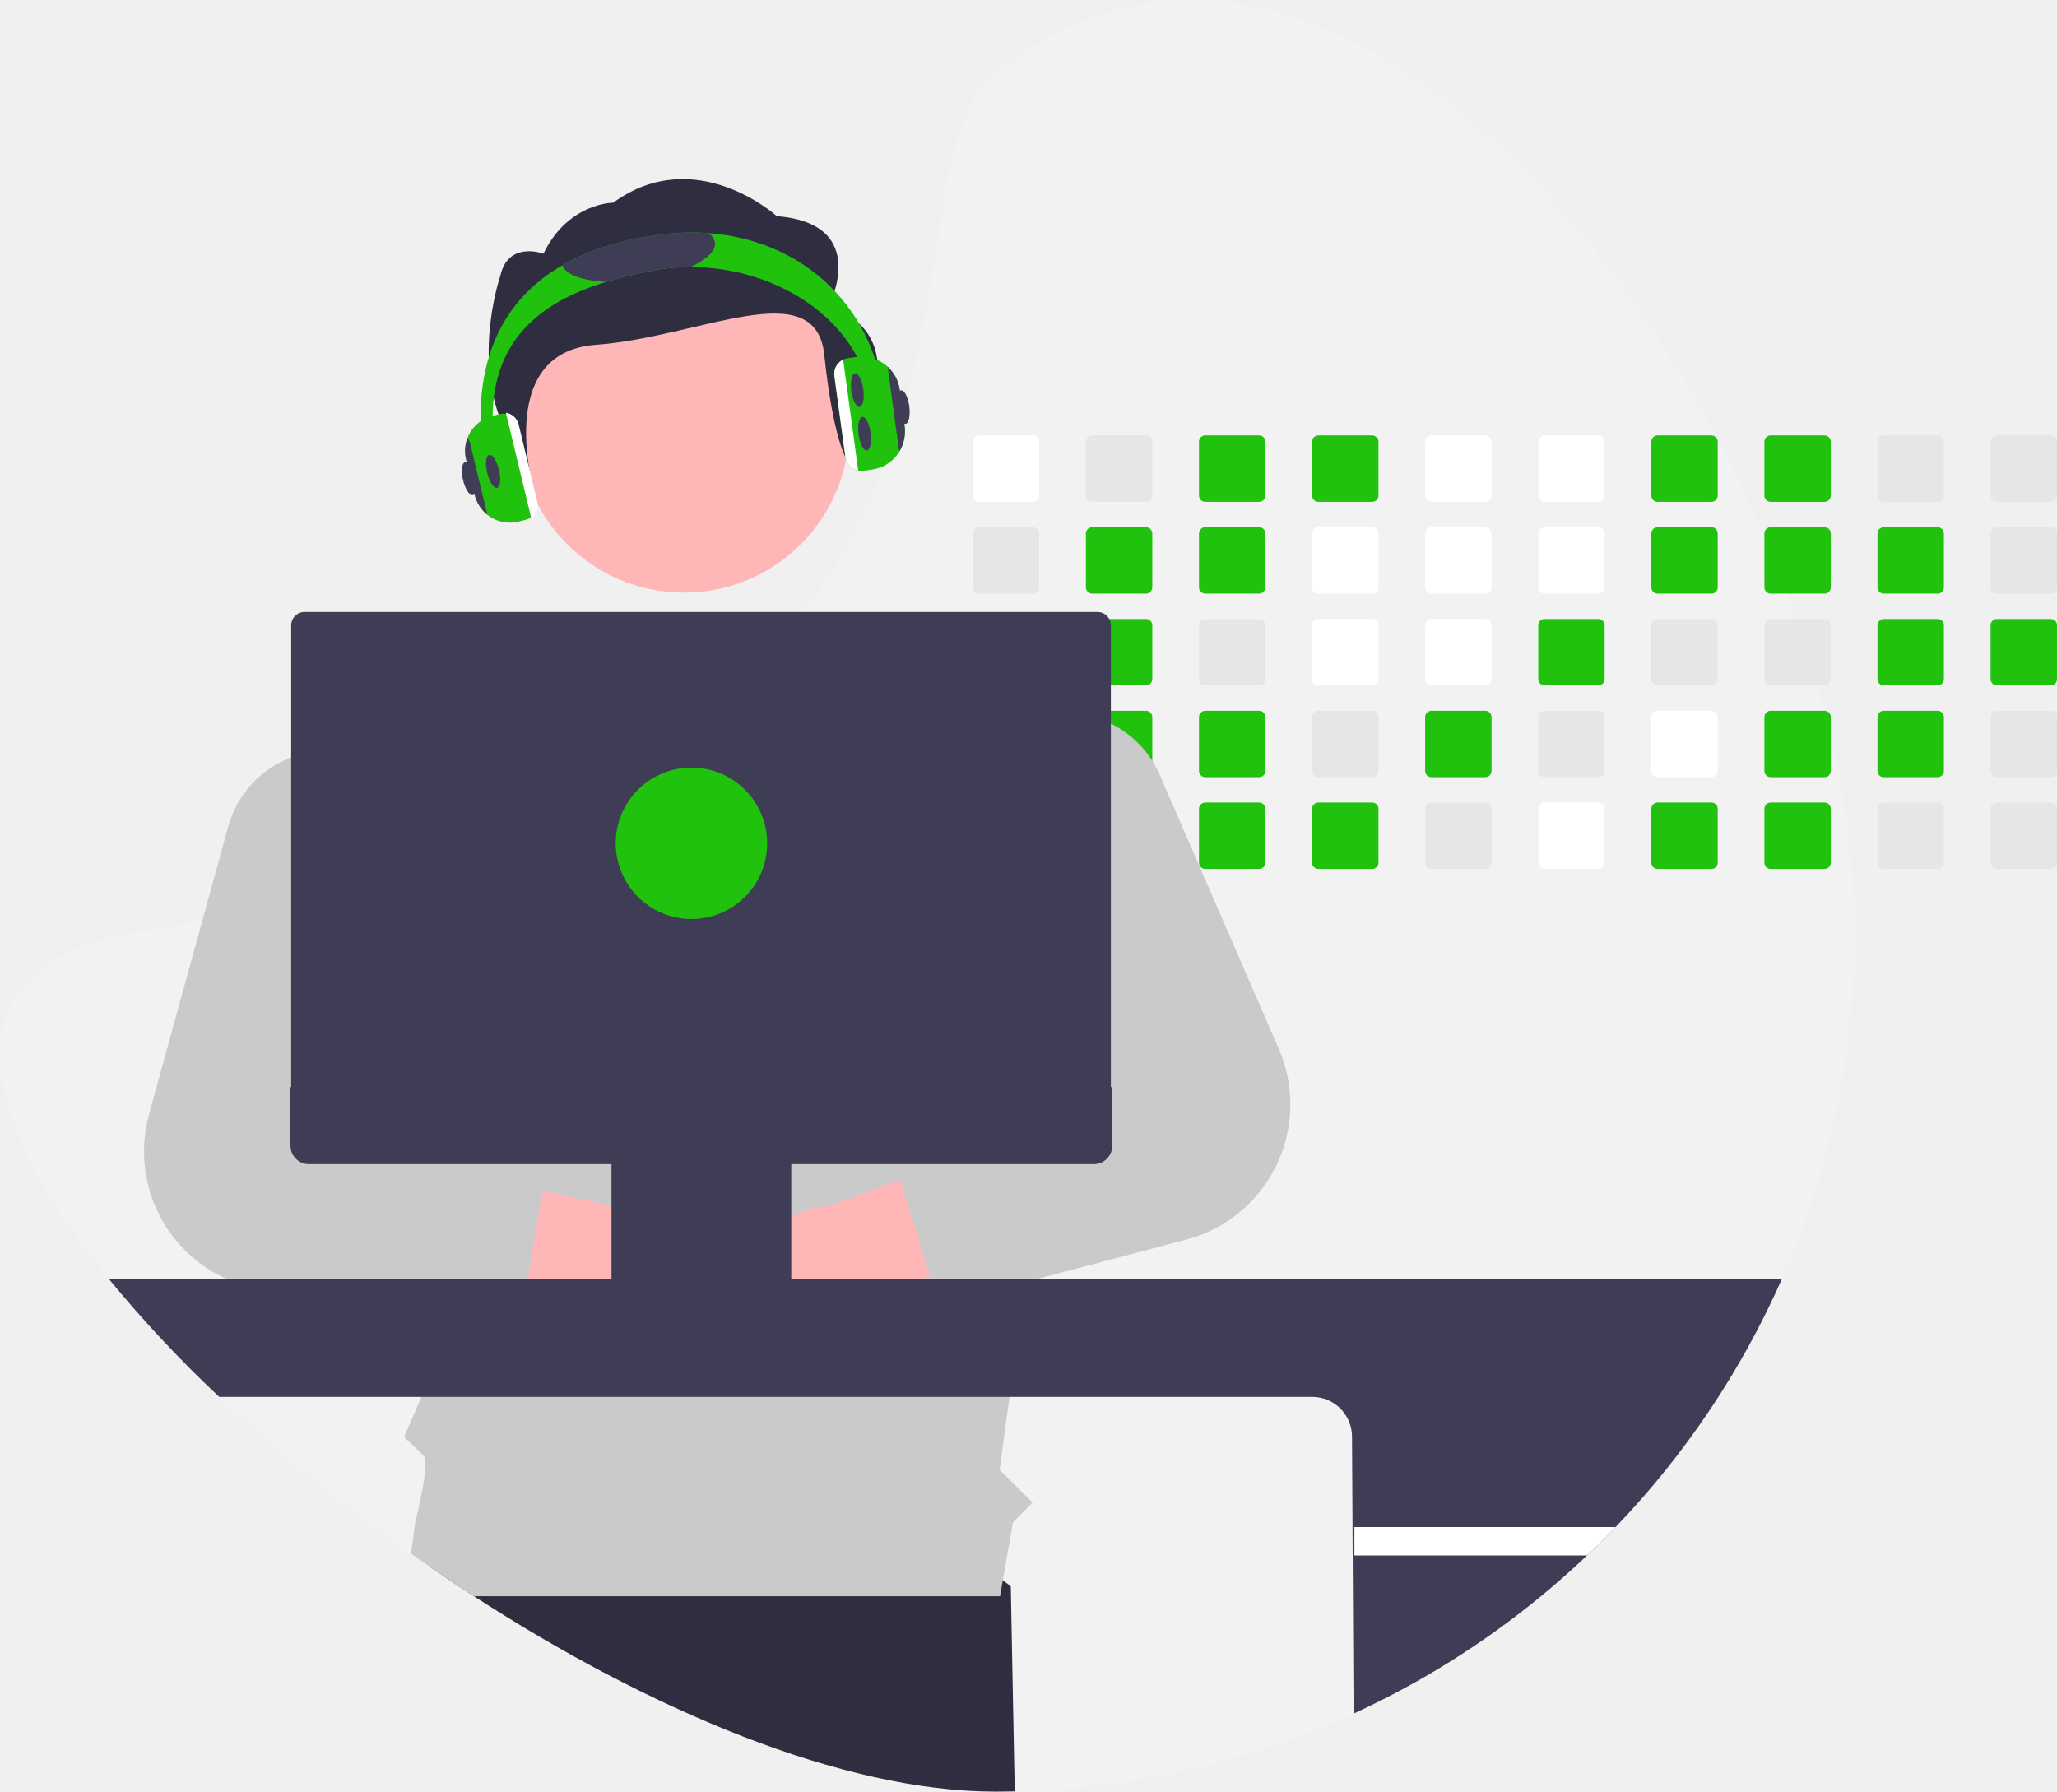
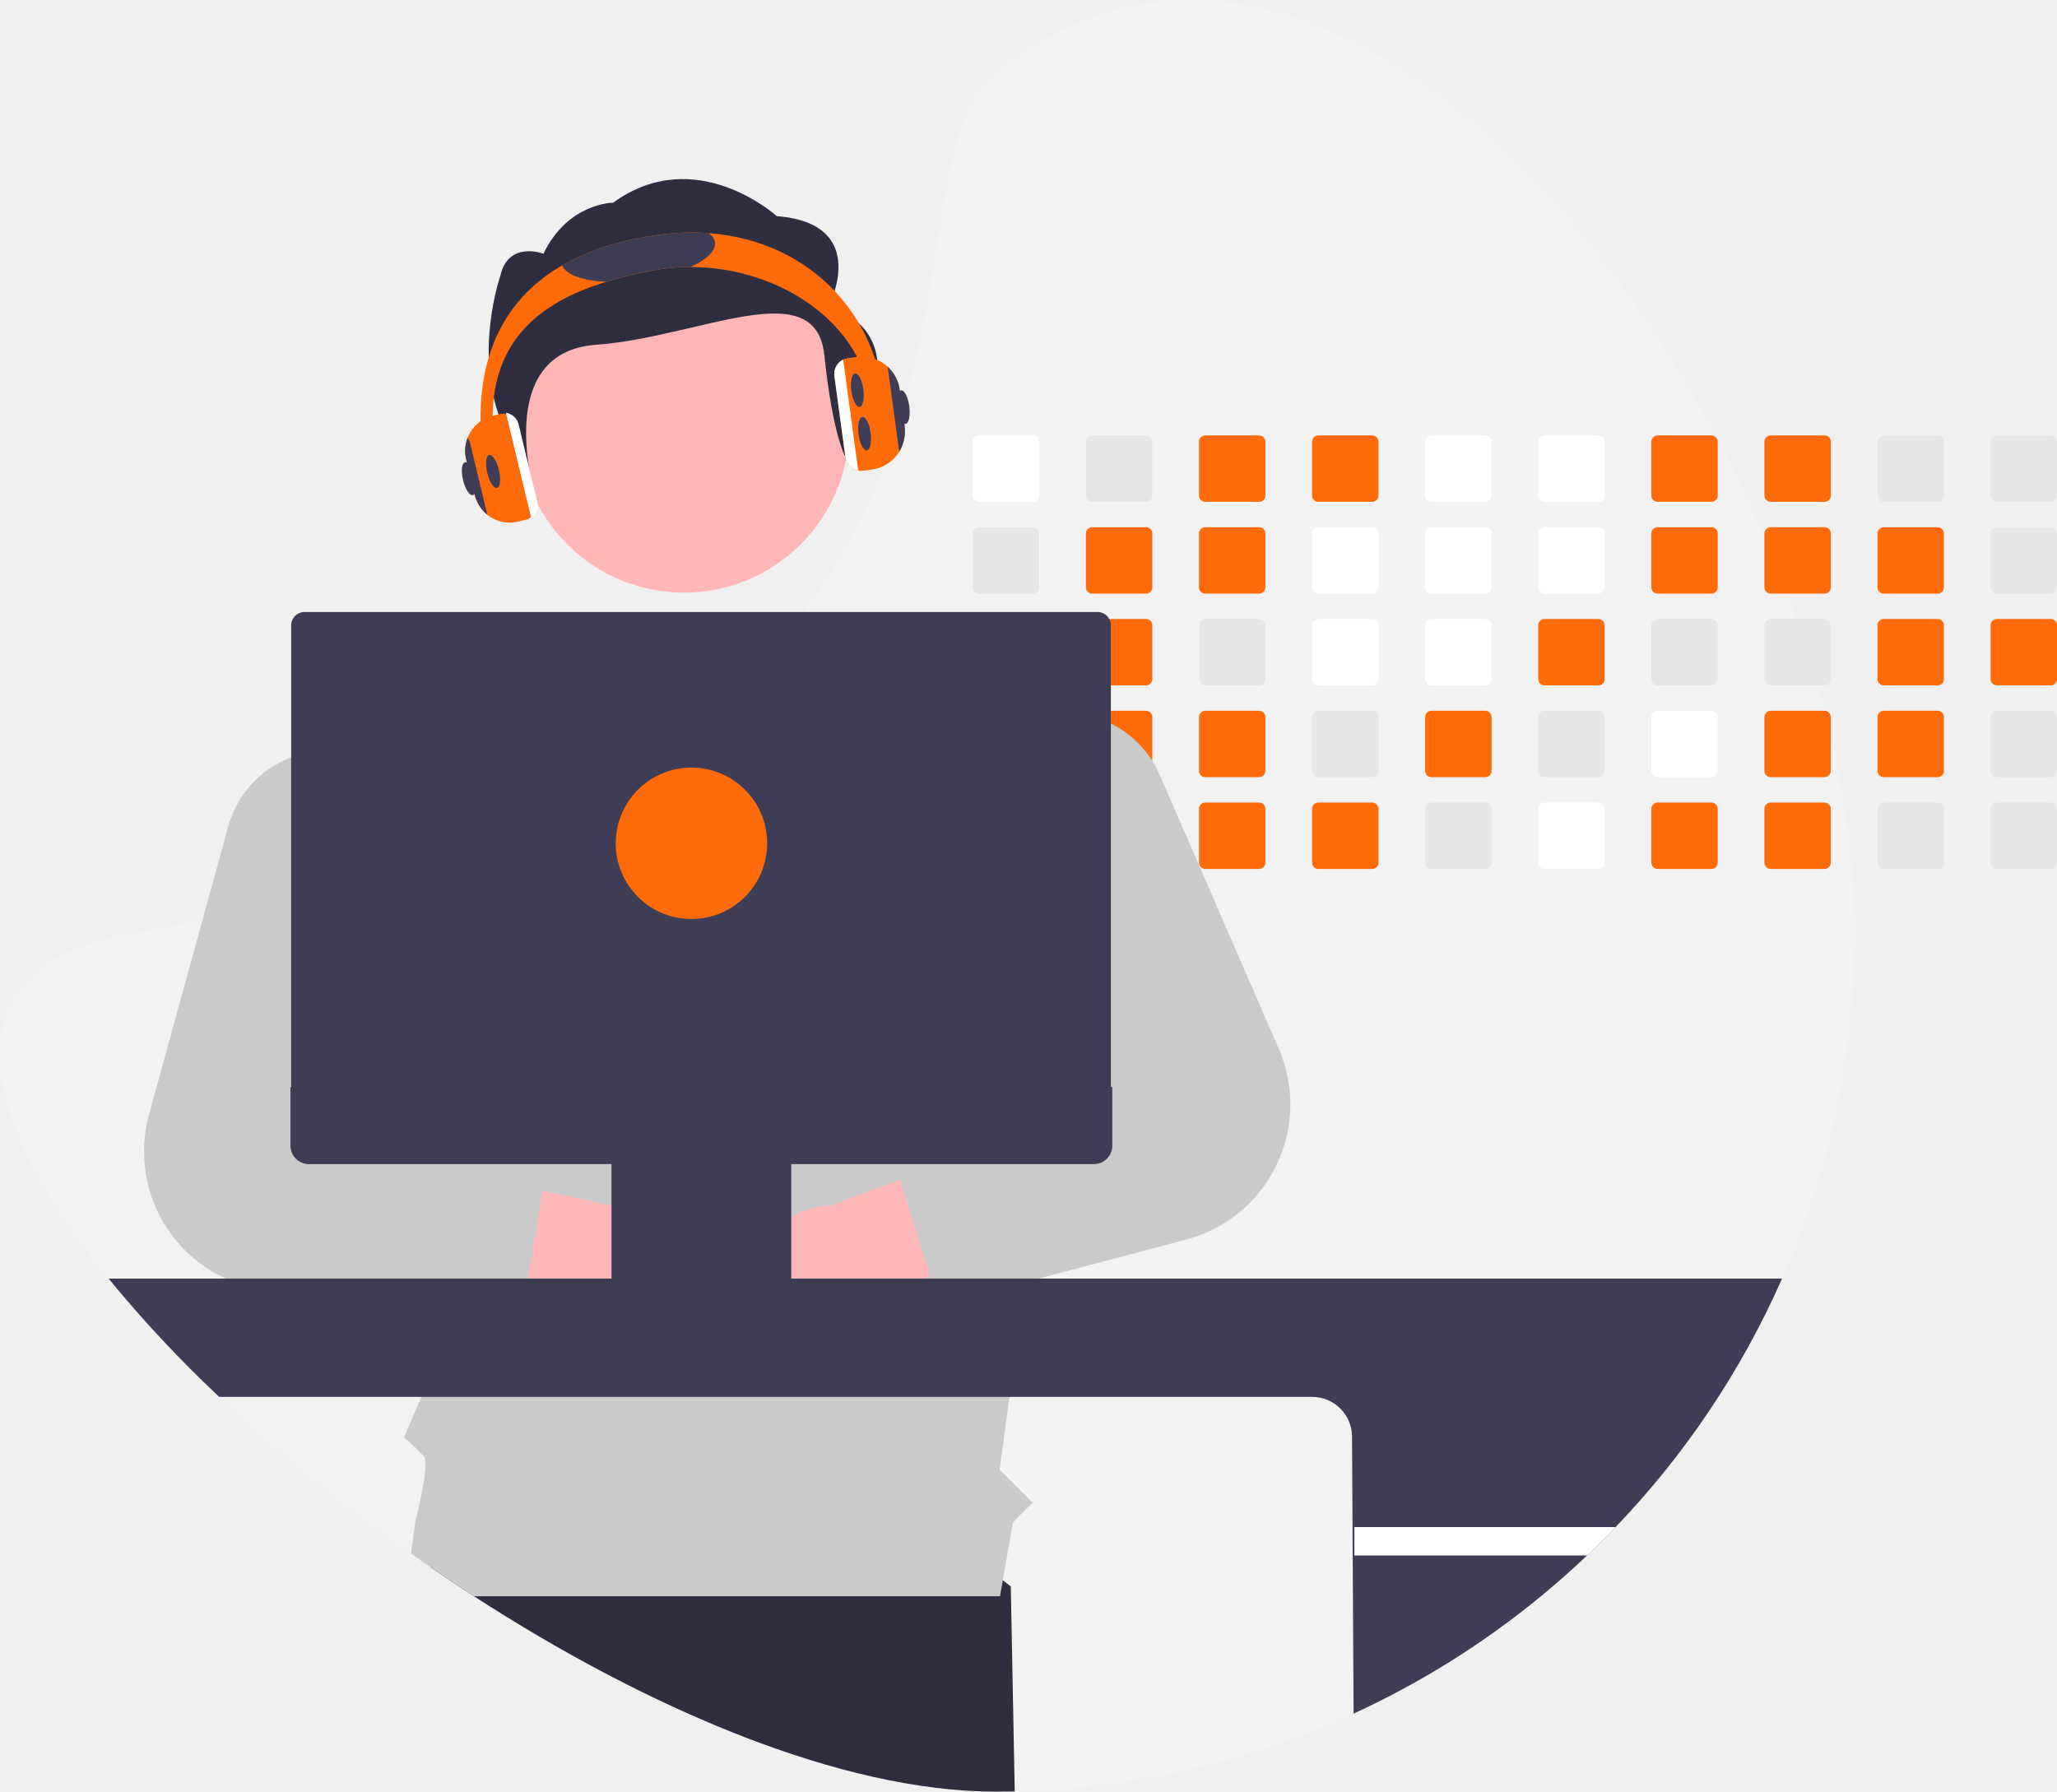
<svg xmlns="http://www.w3.org/2000/svg" data-name="Layer 1" width="850.538" height="740.83">
  <path d="M766.878 385.54a354.21 354.21 0 0 1-98.85 245.9q-5.745 6.015-11.8 11.74-9.225 8.775-19.07 16.87a353.934 353.934 0 0 1-217.58 80.69q-3.975.09-7.98.09c-63.43 0-143.21-33.88-215.61-80.78q-8.985-5.82-17.81-11.91-4.125-2.82-8.21-5.72a730.43 730.43 0 0 1-79.32-64.8 514.116 514.116 0 0 1-45.75-48.92c-55.63-68.62-67.9-130.45 11.41-143.16q14.085-2.25 27.34-4.81 19.2-3.69 36.75-7.97 23.64-5.745 44.42-12.46 6.99-2.25 13.66-4.59c65.74-23.09 109.74-53.2 139.69-85.87q7.62-8.295 14.05-16.79a236.055 236.055 0 0 0 17.83-27.12 254.898 254.898 0 0 0 18.41-41.05l.27-.78c23.83-68.74 16.58-132.5 42.87-153.84 112.38-91.23 252.29 38.69 317.96 191.9q4.965 11.58 9.34 23.3 1.965 5.235 3.79 10.49 4.8 13.694 8.71 27.46 1.5 5.25 2.86 10.49c.97 3.77 1.9 7.53 2.76 11.29 6.39 27.53 9.86 54.68 9.86 80.35Z" fill="#f2f2f2" />
  <path d="M419.578 740.74q-3.975.09-7.98.09c-63.43 0-143.21-33.88-215.61-80.78q-8.985-5.82-17.81-11.91l5.16-31.4L339.548 596l78.4 59.95Z" fill="#2f2e41" />
  <path d="M427.098 180.05h-22.26a2.601 2.601 0 0 0-2.6 2.6v22.27a2.593 2.593 0 0 0 2.6 2.59h22.26a2.6 2.6 0 0 0 2.6-2.59v-22.27a2.608 2.608 0 0 0-2.6-2.6Z" fill="#fff" />
  <path d="M427.098 218h-22.26a2.601 2.601 0 0 0-2.6 2.6v22.27a2.593 2.593 0 0 0 2.6 2.59h22.26a2.6 2.6 0 0 0 2.6-2.59V220.6a2.608 2.608 0 0 0-2.6-2.6ZM427.098 255.95h-22.26a2.601 2.601 0 0 0-2.6 2.6v22.26a2.595 2.595 0 0 0 2.6 2.6h22.26a2.601 2.601 0 0 0 2.6-2.6v-22.26a2.608 2.608 0 0 0-2.6-2.6ZM429.658 296.04a2.617 2.617 0 0 0-2.56-2.14h-22.26a2.601 2.601 0 0 0-2.6 2.6v22.26a2.595 2.595 0 0 0 2.6 2.6h22.26a2.601 2.601 0 0 0 2.6-2.6V296.5a2.313 2.313 0 0 0-.04-.46ZM428.108 332.05a2.634 2.634 0 0 0-1.01-.2h-22.26a2.595 2.595 0 0 0-2.6 2.6v22.26a2.588 2.588 0 0 0 2.6 2.6h22.26a2.601 2.601 0 0 0 2.6-2.6v-22.26a2.616 2.616 0 0 0-1.59-2.4ZM473.858 180.05h-22.26a2.601 2.601 0 0 0-2.6 2.6v22.27a2.593 2.593 0 0 0 2.6 2.59h22.26a2.6 2.6 0 0 0 2.6-2.59v-22.27a2.608 2.608 0 0 0-2.6-2.6Z" fill="#e6e6e6" />
-   <path d="M473.858 218h-22.26a2.601 2.601 0 0 0-2.6 2.6v22.27a2.593 2.593 0 0 0 2.6 2.59h22.26a2.6 2.6 0 0 0 2.6-2.59V220.6a2.608 2.608 0 0 0-2.6-2.6ZM473.858 255.95h-22.26a2.601 2.601 0 0 0-2.6 2.6v22.26a2.595 2.595 0 0 0 2.6 2.6h22.26a2.601 2.601 0 0 0 2.6-2.6v-22.26a2.608 2.608 0 0 0-2.6-2.6ZM473.858 293.9h-22.26a2.593 2.593 0 0 0-2.46 1.78 2.478 2.478 0 0 0-.14.82v22.26a2.595 2.595 0 0 0 2.6 2.6h22.26a2.601 2.601 0 0 0 2.6-2.6V296.5a2.608 2.608 0 0 0-2.6-2.6Z" fill="#20c20e" />
+   <path d="M473.858 218h-22.26a2.601 2.601 0 0 0-2.6 2.6v22.27a2.593 2.593 0 0 0 2.6 2.59h22.26a2.6 2.6 0 0 0 2.6-2.59V220.6a2.608 2.608 0 0 0-2.6-2.6ZM473.858 255.95h-22.26a2.601 2.601 0 0 0-2.6 2.6v22.26a2.595 2.595 0 0 0 2.6 2.6h22.26a2.601 2.601 0 0 0 2.6-2.6v-22.26a2.608 2.608 0 0 0-2.6-2.6ZM473.858 293.9h-22.26a2.593 2.593 0 0 0-2.46 1.78 2.478 2.478 0 0 0-.14.82v22.26a2.595 2.595 0 0 0 2.6 2.6h22.26a2.601 2.601 0 0 0 2.6-2.6V296.5a2.608 2.608 0 0 0-2.6-2.6Z" fill="#ff6b08" />
  <path d="M473.858 331.85h-22.26a2.595 2.595 0 0 0-2.6 2.6v22.26a2.595 2.595 0 0 0 2.6 2.6h22.26a2.601 2.601 0 0 0 2.6-2.6v-22.26a2.601 2.601 0 0 0-2.6-2.6Z" fill="#e6e6e6" />
-   <path d="M520.618 180.05h-22.26a2.601 2.601 0 0 0-2.6 2.6v22.27a2.593 2.593 0 0 0 2.6 2.59h22.26a2.6 2.6 0 0 0 2.6-2.59v-22.27a2.608 2.608 0 0 0-2.6-2.6ZM520.618 218h-22.26a2.601 2.601 0 0 0-2.6 2.6v22.27a2.593 2.593 0 0 0 2.6 2.59h22.26a2.6 2.6 0 0 0 2.6-2.59V220.6a2.608 2.608 0 0 0-2.6-2.6Z" fill="#20c20e" />
+   <path d="M520.618 180.05h-22.26a2.601 2.601 0 0 0-2.6 2.6v22.27a2.593 2.593 0 0 0 2.6 2.59h22.26a2.6 2.6 0 0 0 2.6-2.59v-22.27a2.608 2.608 0 0 0-2.6-2.6ZM520.618 218h-22.26a2.601 2.601 0 0 0-2.6 2.6v22.27a2.593 2.593 0 0 0 2.6 2.59h22.26a2.6 2.6 0 0 0 2.6-2.59V220.6a2.608 2.608 0 0 0-2.6-2.6Z" fill="#ff6b08" />
  <path d="M520.618 255.95h-22.26a2.601 2.601 0 0 0-2.6 2.6v22.26a2.595 2.595 0 0 0 2.6 2.6h22.26a2.601 2.601 0 0 0 2.6-2.6v-22.26a2.608 2.608 0 0 0-2.6-2.6Z" fill="#e6e6e6" />
-   <path d="M520.618 293.9h-22.26a2.601 2.601 0 0 0-2.6 2.6v22.26a2.595 2.595 0 0 0 2.6 2.6h22.26a2.601 2.601 0 0 0 2.6-2.6V296.5a2.608 2.608 0 0 0-2.6-2.6ZM520.618 331.85h-22.26a2.595 2.595 0 0 0-2.6 2.6v22.26a2.595 2.595 0 0 0 2.6 2.6h22.26a2.601 2.601 0 0 0 2.6-2.6v-22.26a2.601 2.601 0 0 0-2.6-2.6ZM567.378 180.05h-22.26a2.601 2.601 0 0 0-2.6 2.6v22.27a2.593 2.593 0 0 0 2.6 2.59h22.26a2.6 2.6 0 0 0 2.6-2.59v-22.27a2.608 2.608 0 0 0-2.6-2.6Z" fill="#20c20e" />
+   <path d="M520.618 293.9h-22.26a2.601 2.601 0 0 0-2.6 2.6v22.26a2.595 2.595 0 0 0 2.6 2.6h22.26a2.601 2.601 0 0 0 2.6-2.6V296.5a2.608 2.608 0 0 0-2.6-2.6ZM520.618 331.85h-22.26a2.595 2.595 0 0 0-2.6 2.6v22.26a2.595 2.595 0 0 0 2.6 2.6h22.26a2.601 2.601 0 0 0 2.6-2.6v-22.26a2.601 2.601 0 0 0-2.6-2.6ZM567.378 180.05h-22.26a2.601 2.601 0 0 0-2.6 2.6v22.27a2.593 2.593 0 0 0 2.6 2.59h22.26a2.6 2.6 0 0 0 2.6-2.59v-22.27a2.608 2.608 0 0 0-2.6-2.6Z" fill="#ff6b08" />
  <path d="M567.378 218h-22.26a2.601 2.601 0 0 0-2.6 2.6v22.27a2.593 2.593 0 0 0 2.6 2.59h22.26a2.6 2.6 0 0 0 2.6-2.59V220.6a2.608 2.608 0 0 0-2.6-2.6ZM567.378 255.95h-22.26a2.601 2.601 0 0 0-2.6 2.6v22.26a2.595 2.595 0 0 0 2.6 2.6h22.26a2.601 2.601 0 0 0 2.6-2.6v-22.26a2.608 2.608 0 0 0-2.6-2.6Z" fill="#fff" />
  <path d="M567.378 293.9h-22.26a2.601 2.601 0 0 0-2.6 2.6v22.26a2.595 2.595 0 0 0 2.6 2.6h22.26a2.601 2.601 0 0 0 2.6-2.6V296.5a2.608 2.608 0 0 0-2.6-2.6Z" fill="#e6e6e6" />
-   <path d="M567.378 331.85h-22.26a2.595 2.595 0 0 0-2.6 2.6v22.26a2.595 2.595 0 0 0 2.6 2.6h22.26a2.601 2.601 0 0 0 2.6-2.6v-22.26a2.601 2.601 0 0 0-2.6-2.6Z" fill="#20c20e" />
+   <path d="M567.378 331.85h-22.26a2.595 2.595 0 0 0-2.6 2.6v22.26a2.595 2.595 0 0 0 2.6 2.6h22.26a2.601 2.601 0 0 0 2.6-2.6v-22.26a2.601 2.601 0 0 0-2.6-2.6Z" fill="#ff6b08" />
  <path d="M614.138 180.05h-22.27a2.599 2.599 0 0 0-2.59 2.6v22.27a2.59 2.59 0 0 0 2.59 2.59h22.27a2.6 2.6 0 0 0 2.6-2.59v-22.27a2.608 2.608 0 0 0-2.6-2.6ZM614.138 218h-22.27a2.599 2.599 0 0 0-2.59 2.6v22.27a2.59 2.59 0 0 0 2.59 2.59h22.27a2.6 2.6 0 0 0 2.6-2.59V220.6a2.608 2.608 0 0 0-2.6-2.6ZM614.138 255.95h-22.27a2.6 2.6 0 0 0-2.59 2.6v22.26a2.593 2.593 0 0 0 2.59 2.6h22.27a2.601 2.601 0 0 0 2.6-2.6v-22.26a2.608 2.608 0 0 0-2.6-2.6Z" fill="#fff" />
-   <path d="M614.138 293.9h-22.27a2.6 2.6 0 0 0-2.59 2.6v22.26a2.593 2.593 0 0 0 2.59 2.6h22.27a2.601 2.601 0 0 0 2.6-2.6V296.5a2.608 2.608 0 0 0-2.6-2.6Z" fill="#20c20e" />
+   <path d="M614.138 293.9h-22.27a2.6 2.6 0 0 0-2.59 2.6v22.26a2.593 2.593 0 0 0 2.59 2.6h22.27a2.601 2.601 0 0 0 2.6-2.6V296.5a2.608 2.608 0 0 0-2.6-2.6Z" fill="#ff6b08" />
  <path d="M614.138 331.85h-22.27a2.593 2.593 0 0 0-2.59 2.6v22.26a2.593 2.593 0 0 0 2.59 2.6h22.27a2.601 2.601 0 0 0 2.6-2.6v-22.26a2.601 2.601 0 0 0-2.6-2.6Z" fill="#e6e6e6" />
  <path d="M660.898 180.05h-22.27a2.599 2.599 0 0 0-2.59 2.6v22.27a2.59 2.59 0 0 0 2.59 2.59h22.27a2.6 2.6 0 0 0 2.6-2.59v-22.27a2.608 2.608 0 0 0-2.6-2.6ZM660.898 218h-22.27a2.599 2.599 0 0 0-2.59 2.6v22.27a2.59 2.59 0 0 0 2.59 2.59h22.27a2.6 2.6 0 0 0 2.6-2.59V220.6a2.608 2.608 0 0 0-2.6-2.6Z" fill="#fff" />
-   <path d="M660.898 255.95h-22.27a2.6 2.6 0 0 0-2.59 2.6v22.26a2.593 2.593 0 0 0 2.59 2.6h22.27a2.601 2.601 0 0 0 2.6-2.6v-22.26a2.608 2.608 0 0 0-2.6-2.6Z" fill="#20c20e" />
+   <path d="M660.898 255.95h-22.27a2.6 2.6 0 0 0-2.59 2.6v22.26a2.593 2.593 0 0 0 2.59 2.6h22.27a2.601 2.601 0 0 0 2.6-2.6v-22.26a2.608 2.608 0 0 0-2.6-2.6Z" fill="#ff6b08" />
  <path d="M660.898 293.9h-22.27a2.6 2.6 0 0 0-2.59 2.6v22.26a2.593 2.593 0 0 0 2.59 2.6h22.27a2.601 2.601 0 0 0 2.6-2.6V296.5a2.608 2.608 0 0 0-2.6-2.6Z" fill="#e6e6e6" />
  <path d="M660.898 331.85h-22.27a2.593 2.593 0 0 0-2.59 2.6v22.26a2.593 2.593 0 0 0 2.59 2.6h22.27a2.601 2.601 0 0 0 2.6-2.6v-22.26a2.601 2.601 0 0 0-2.6-2.6Z" fill="#fff" />
-   <path d="M707.658 180.05h-22.27a2.599 2.599 0 0 0-2.59 2.6v22.27a2.59 2.59 0 0 0 2.59 2.59h22.27a2.6 2.6 0 0 0 2.6-2.59v-22.27a2.608 2.608 0 0 0-2.6-2.6ZM707.658 218h-22.27a2.599 2.599 0 0 0-2.59 2.6v22.27a2.59 2.59 0 0 0 2.59 2.59h22.27a2.6 2.6 0 0 0 2.6-2.59V220.6a2.608 2.608 0 0 0-2.6-2.6Z" fill="#20c20e" />
+   <path d="M707.658 180.05h-22.27a2.599 2.599 0 0 0-2.59 2.6v22.27a2.59 2.59 0 0 0 2.59 2.59h22.27a2.6 2.6 0 0 0 2.6-2.59v-22.27a2.608 2.608 0 0 0-2.6-2.6ZM707.658 218h-22.27a2.599 2.599 0 0 0-2.59 2.6v22.27a2.59 2.59 0 0 0 2.59 2.59h22.27a2.6 2.6 0 0 0 2.6-2.59V220.6a2.608 2.608 0 0 0-2.6-2.6Z" fill="#ff6b08" />
  <path d="M707.658 255.95h-22.27a2.6 2.6 0 0 0-2.59 2.6v22.26a2.593 2.593 0 0 0 2.59 2.6h22.27a2.601 2.601 0 0 0 2.6-2.6v-22.26a2.608 2.608 0 0 0-2.6-2.6Z" fill="#e6e6e6" />
  <path d="M707.658 293.9h-22.27a2.6 2.6 0 0 0-2.59 2.6v22.26a2.593 2.593 0 0 0 2.59 2.6h22.27a2.601 2.601 0 0 0 2.6-2.6V296.5a2.608 2.608 0 0 0-2.6-2.6Z" fill="#fff" />
-   <path d="M707.658 331.85h-22.27a2.593 2.593 0 0 0-2.59 2.6v22.26a2.593 2.593 0 0 0 2.59 2.6h22.27a2.601 2.601 0 0 0 2.6-2.6v-22.26a2.601 2.601 0 0 0-2.6-2.6ZM754.418 180.05h-22.27a2.599 2.599 0 0 0-2.59 2.6v22.27a2.59 2.59 0 0 0 2.59 2.59h22.27a2.6 2.6 0 0 0 2.6-2.59v-22.27a2.608 2.608 0 0 0-2.6-2.6ZM754.418 218h-22.27a2.599 2.599 0 0 0-2.59 2.6v22.27a2.59 2.59 0 0 0 2.59 2.59h22.27a2.6 2.6 0 0 0 2.6-2.59V220.6a2.608 2.608 0 0 0-2.6-2.6Z" fill="#20c20e" />
+   <path d="M707.658 331.85h-22.27a2.593 2.593 0 0 0-2.59 2.6v22.26a2.593 2.593 0 0 0 2.59 2.6h22.27a2.601 2.601 0 0 0 2.6-2.6v-22.26a2.601 2.601 0 0 0-2.6-2.6ZM754.418 180.05h-22.27a2.599 2.599 0 0 0-2.59 2.6v22.27a2.59 2.59 0 0 0 2.59 2.59h22.27a2.6 2.6 0 0 0 2.6-2.59v-22.27a2.608 2.608 0 0 0-2.6-2.6ZM754.418 218h-22.27a2.599 2.599 0 0 0-2.59 2.6v22.27a2.59 2.59 0 0 0 2.59 2.59h22.27a2.6 2.6 0 0 0 2.6-2.59V220.6a2.608 2.608 0 0 0-2.6-2.6Z" fill="#ff6b08" />
  <path d="M754.418 255.95h-22.27a2.6 2.6 0 0 0-2.59 2.6v22.26a2.593 2.593 0 0 0 2.59 2.6h22.27a2.601 2.601 0 0 0 2.6-2.6v-22.26a2.608 2.608 0 0 0-2.6-2.6Z" fill="#e6e6e6" />
-   <path d="M754.418 293.9h-22.27a2.6 2.6 0 0 0-2.59 2.6v22.26a2.593 2.593 0 0 0 2.59 2.6h22.27a2.601 2.601 0 0 0 2.6-2.6V296.5a2.608 2.608 0 0 0-2.6-2.6ZM754.418 331.85h-22.27a2.593 2.593 0 0 0-2.59 2.6v22.26a2.593 2.593 0 0 0 2.59 2.6h22.27a2.601 2.601 0 0 0 2.6-2.6v-22.26a2.601 2.601 0 0 0-2.6-2.6Z" fill="#20c20e" />
+   <path d="M754.418 293.9h-22.27a2.6 2.6 0 0 0-2.59 2.6v22.26a2.593 2.593 0 0 0 2.59 2.6h22.27a2.601 2.601 0 0 0 2.6-2.6V296.5a2.608 2.608 0 0 0-2.6-2.6ZM754.418 331.85h-22.27a2.593 2.593 0 0 0-2.59 2.6v22.26a2.593 2.593 0 0 0 2.59 2.6h22.27a2.601 2.601 0 0 0 2.6-2.6v-22.26a2.601 2.601 0 0 0-2.6-2.6Z" fill="#ff6b08" />
  <path d="M801.178 180.05h-22.27a2.599 2.599 0 0 0-2.59 2.6v22.27a2.59 2.59 0 0 0 2.59 2.59h22.27a2.6 2.6 0 0 0 2.6-2.59v-22.27a2.608 2.608 0 0 0-2.6-2.6Z" fill="#e6e6e6" />
-   <path d="M801.178 218h-22.27a2.599 2.599 0 0 0-2.59 2.6v22.27a2.59 2.59 0 0 0 2.59 2.59h22.27a2.6 2.6 0 0 0 2.6-2.59V220.6a2.608 2.608 0 0 0-2.6-2.6ZM801.178 255.95h-22.27a2.6 2.6 0 0 0-2.59 2.6v22.26a2.593 2.593 0 0 0 2.59 2.6h22.27a2.601 2.601 0 0 0 2.6-2.6v-22.26a2.608 2.608 0 0 0-2.6-2.6ZM801.178 293.9h-22.27a2.6 2.6 0 0 0-2.59 2.6v22.26a2.593 2.593 0 0 0 2.59 2.6h22.27a2.601 2.601 0 0 0 2.6-2.6V296.5a2.608 2.608 0 0 0-2.6-2.6Z" fill="#20c20e" />
+   <path d="M801.178 218h-22.27a2.599 2.599 0 0 0-2.59 2.6v22.27a2.59 2.59 0 0 0 2.59 2.59h22.27a2.6 2.6 0 0 0 2.6-2.59V220.6a2.608 2.608 0 0 0-2.6-2.6ZM801.178 255.95h-22.27a2.6 2.6 0 0 0-2.59 2.6v22.26a2.593 2.593 0 0 0 2.59 2.6h22.27a2.601 2.601 0 0 0 2.6-2.6v-22.26a2.608 2.608 0 0 0-2.6-2.6ZM801.178 293.9h-22.27a2.6 2.6 0 0 0-2.59 2.6v22.26a2.593 2.593 0 0 0 2.59 2.6h22.27a2.601 2.601 0 0 0 2.6-2.6V296.5a2.608 2.608 0 0 0-2.6-2.6Z" fill="#ff6b08" />
  <path d="M801.178 331.85h-22.27a2.593 2.593 0 0 0-2.59 2.6v22.26a2.593 2.593 0 0 0 2.59 2.6h22.27a2.601 2.601 0 0 0 2.6-2.6v-22.26a2.601 2.601 0 0 0-2.6-2.6ZM847.938 180.05h-22.27a2.6 2.6 0 0 0-2.59 2.6v22.27a2.59 2.59 0 0 0 2.59 2.59h22.27a2.6 2.6 0 0 0 2.6-2.59v-22.27a2.608 2.608 0 0 0-2.6-2.6ZM847.938 218h-22.27a2.6 2.6 0 0 0-2.59 2.6v22.27a2.59 2.59 0 0 0 2.59 2.59h22.27a2.6 2.6 0 0 0 2.6-2.59V220.6a2.608 2.608 0 0 0-2.6-2.6Z" fill="#e6e6e6" />
-   <path d="M847.938 255.95h-22.27a2.6 2.6 0 0 0-2.59 2.6v22.26a2.593 2.593 0 0 0 2.59 2.6h22.27a2.601 2.601 0 0 0 2.6-2.6v-22.26a2.608 2.608 0 0 0-2.6-2.6Z" fill="#20c20e" />
+   <path d="M847.938 255.95h-22.27a2.6 2.6 0 0 0-2.59 2.6v22.26a2.593 2.593 0 0 0 2.59 2.6h22.27a2.601 2.601 0 0 0 2.6-2.6v-22.26a2.608 2.608 0 0 0-2.6-2.6Z" fill="#ff6b08" />
  <path d="M847.938 293.9h-22.27a2.6 2.6 0 0 0-2.59 2.6v22.26a2.593 2.593 0 0 0 2.59 2.6h22.27a2.601 2.601 0 0 0 2.6-2.6V296.5a2.608 2.608 0 0 0-2.6-2.6ZM847.938 331.85h-22.27a2.593 2.593 0 0 0-2.59 2.6v22.26a2.593 2.593 0 0 0 2.59 2.6h22.27a2.601 2.601 0 0 0 2.6-2.6v-22.26a2.601 2.601 0 0 0-2.6-2.6Z" fill="#e6e6e6" />
  <path fill="#2f2e41" d="M336.095 660.051h-.62l.53-.07.09.07z" />
  <circle data-name="ab6171fa-7d69-4734-b81c-8dff60f9761b" cx="282.814" cy="176.733" r="68.322" fill="#ffb6b6" />
  <path data-name="bf427902-b9bf-4946-b5d7-5c1c7e04535e" d="M342.646 126.64s17.87-34.16-21.444-37.266c0 0-33.515-30.402-67.676-5.558 0 0-18.633 0-28.822 21.086 0 0-14.655-5.558-17.876 9.316 0 0-10.723 31.056 0 59.005 10.724 27.95 14.286 31.056 14.286 31.056s-17.621-58.599 25.27-61.704 90.886-29.91 94.46 4.251 8.954 42.578 8.954 42.578 33.95-48.789-7.152-62.764Z" fill="#2f2e41" />
  <path d="m459.548 345.11-.22 1.16-2.47 13.04-17.07 90.2-1.01 5.31-2.12 11.23-2.9 15.32-6.43 33.95-1.84 9.73-.69 3.65-.24 1.28-1.91 10.07-.58 3.04-4.66 34.53-4.07 30.09 13.62 13.62-8.12 8.12-5.33 30.53.01.07h-217.53q-13.2-8.55-26.02-17.63l1.79-13.4s6.16-23.93 3.57-26.79c-2.58-2.86-8.24-7.97-8.24-7.97l7.13-16.64.99-2.31-1.66-34.43-.04-.83-.55-11.35-.07-1.46-.11-2.19-2.11-43.68-.04-.72-.64-13.24-.6-12.59-.26-5.31-2.57-53.13-1.74-36.08-1.52-31.41 6.11-2.07 65.35-22.21 27.07-35.19 56.34.42 27.58.21 46.02 42.68 10.47 5 .08.04 7.51 3.59 19.04 9.09 20.13 9.62 10.33 4.93Z" fill="#cacaca" />
  <path d="M269.109 557.55a30.286 30.286 0 0 1-40.664-22.43l-106.559-15.117 37.043-41.902 95.511 20.78a30.45 30.45 0 0 1 14.669 58.67Z" fill="#ffb6b6" />
  <path d="M221.598 481.37a13.522 13.522 0 0 0-7.89-4.87l-43.72-9.09-4.49-.93a18.933 18.933 0 0 1-12.53-9.07 19.16 19.16 0 0 1-2.45-7.9 18.895 18.895 0 0 1 .89-7.48l15.15-45.65 9.83-29.62a41.792 41.792 0 0 0 2.09-11.05 43.349 43.349 0 0 0-9.07-28.89 42.693 42.693 0 0 0-49.01-13.64c-.25.09-.51.19-.76.29a42.583 42.583 0 0 0-25.31 28.41l-10.68 38.85-22.03 80.09a57.766 57.766 0 0 0 48.96 72.68l62.97 7.38 29.14 3.42a13.497 13.497 0 0 0 14.84-10.73 4.895 4.895 0 0 0 .11-.55l.7-4.32 5.93-36.38.06-.37a13.475 13.475 0 0 0-2.73-10.58Z" fill="#cacaca" />
  <path d="M336.983 558.717a30.286 30.286 0 0 0 37.094-27.94l103.362-29.994-42.581-36.26-91.627 34.042a30.45 30.45 0 0 0-6.248 60.152Z" fill="#ffb6b6" />
  <path d="m528.758 433.69-49.16-113.14a42.819 42.819 0 0 0-20.27-21.35 43.356 43.356 0 0 0-8.78-3.2c-.47-.12-.94-.23-1.41-.32a42.132 42.132 0 0 0-19.48.36 42.814 42.814 0 0 0-27.34 21.73 1.004 1.004 0 0 0-.08.14 43.1 43.1 0 0 0-.37 38.85l.61 1.22 34.74 69.77a18.9 18.9 0 0 1-10.5 26.19l-2.44.88-43.88 15.85a13.497 13.497 0 0 0-8.33 16.79l.11.35 12.3 39.36c.06.18.12.36.19.54a7.054 7.054 0 0 0 .4.99 13.482 13.482 0 0 0 15.81 7.53l23.68-6.25 4.83-1.28 61.15-16.15a57.76 57.76 0 0 0 38.22-78.86Z" fill="#cacaca" />
  <path d="M44.898 528.7a514.116 514.116 0 0 0 45.75 48.92h451.97a16.446 16.446 0 0 1 16.42 16.43l.65 114.53a355.43 355.43 0 0 0 77.47-48.53q9.84-8.085 19.07-16.87 6.045-5.73 11.8-11.74a355.629 355.629 0 0 0 68.82-102.74Z" fill="#3f3d56" />
  <path d="M668.028 631.44q-5.745 6.015-11.8 11.74h-96.21v-11.74Z" fill="#fff" />
  <path d="M458.648 255.95a5.538 5.538 0 0 0-4.87-2.9h-327.84a5.555 5.555 0 0 0-5.54 5.55v196.22h338.93V258.6a5.385 5.385 0 0 0-.68-2.65Z" fill="#3f3d56" />
  <path d="M120.101 449.507v24.214a7.644 7.644 0 0 0 7.644 7.644h125.097v47.786h-1.662a.993.993 0 0 0-.993.993v3.324a.993.993 0 0 0 .993.993h77.658a.993.993 0 0 0 .993-.993v-3.324a.993.993 0 0 0-.993-.993h-1.662v-47.786h125.097a7.644 7.644 0 0 0 7.644-7.644v-24.214Z" fill="#3f3d56" />
-   <circle cx="285.903" cy="348.704" r="31.306" fill="#20c20e" />
-   <path d="M365.668 173h-5c0-37.8-37.41-62.57-75.15-62.59a82.382 82.382 0 0 0-16.35 1.59c-6.06 1.21-12.35 2.66-18.53 4.55-24.37 7.47-46.97 21.91-46.97 56.45a78.591 78.591 0 0 0 2.54 19.88l-4.84 1.26a83.876 83.876 0 0 1-2.7-21.14c0-30.18 12.39-50.91 33.79-63.27 11.25-6.5 24.98-10.69 40.71-12.73a97.13 97.13 0 0 1 19.75-.6c43.4 3.12 72.75 36.4 72.75 76.6Z" fill="#20c20e" />
-   <path d="m373.998 175.77-1.97-14.56a15.71 15.71 0 0 0-5-9.56 15.816 15.816 0 0 0-13.25-4l-3.13.43a6.524 6.524 0 0 0-4.35 2.53 6.548 6.548 0 0 0-1.29 4.87l4.55 33.54a6.577 6.577 0 0 0 5.3 5.57 6.154 6.154 0 0 0 1.22.12 6.499 6.499 0 0 0 .88-.06l3.5-.47a15.791 15.791 0 0 0 10.74-6.43c.27-.38.53-.77.77-1.17a16.748 16.748 0 0 0 2.03-10.81Z" fill="#20c20e" />
+   <circle cx="285.903" cy="348.704" r="31.306" fill="#ff6b08" />
+   <path d="M365.668 173h-5c0-37.8-37.41-62.57-75.15-62.59a82.382 82.382 0 0 0-16.35 1.59c-6.06 1.21-12.35 2.66-18.53 4.55-24.37 7.47-46.97 21.91-46.97 56.45a78.591 78.591 0 0 0 2.54 19.88l-4.84 1.26a83.876 83.876 0 0 1-2.7-21.14c0-30.18 12.39-50.91 33.79-63.27 11.25-6.5 24.98-10.69 40.71-12.73a97.13 97.13 0 0 1 19.75-.6c43.4 3.12 72.75 36.4 72.75 76.6Z" fill="#ff6b08" />
+   <path d="m373.998 175.77-1.97-14.56a15.71 15.71 0 0 0-5-9.56 15.816 15.816 0 0 0-13.25-4l-3.13.43a6.524 6.524 0 0 0-4.35 2.53 6.548 6.548 0 0 0-1.29 4.87l4.55 33.54a6.577 6.577 0 0 0 5.3 5.57 6.154 6.154 0 0 0 1.22.12 6.499 6.499 0 0 0 .88-.06l3.5-.47a15.791 15.791 0 0 0 10.74-6.43c.27-.38.53-.77.77-1.17a16.748 16.748 0 0 0 2.03-10.81Z" fill="#ff6b08" />
  <path d="M348.628 148.69a6.432 6.432 0 0 0-2.33 1.92 6.548 6.548 0 0 0-1.29 4.87l4.55 33.54a6.577 6.577 0 0 0 5.3 5.57Z" fill="#fff" />
  <path d="m373.998 175.77-1.97-14.56a15.71 15.71 0 0 0-5-9.56l4.53 33.37a6.176 6.176 0 0 0 .41 1.56 16.748 16.748 0 0 0 2.03-10.81Z" fill="#3f3d56" />
  <ellipse cx="532.218" cy="258.909" rx="2.5" ry="7" transform="rotate(-7.725 -144.493 1513.038)" fill="#3f3d56" />
  <ellipse cx="529.218" cy="240.909" rx="2.5" ry="7" transform="rotate(-7.725 -147.493 1495.038)" fill="#3f3d56" />
  <ellipse cx="548.218" cy="247.909" rx="2.5" ry="7" transform="rotate(-7.725 -128.493 1502.038)" fill="#3f3d56" />
  <path d="M285.518 110.41a82.382 82.382 0 0 0-16.35 1.59c-6.06 1.21-12.35 2.66-18.53 4.55-9.65-.47-16.75-2.97-18.18-6.82 11.25-6.5 24.98-10.69 40.71-12.73a97.13 97.13 0 0 1 19.75-.6 5.727 5.727 0 0 1 2.72 3.82c.47 3.48-3.5 7.18-10.12 10.19Z" fill="#3f3d56" />
-   <path d="m221.678 207.7-7.7-32.01a6.024 6.024 0 0 0-4.88-4.55 6.733 6.733 0 0 0-1-.08 6.026 6.026 0 0 0-1.4.17l-2.98.72a14.904 14.904 0 0 0-10.99 17.96l3.45 14.36a15.845 15.845 0 0 0 5.34 8.62 14.045 14.045 0 0 0 1.36.97 14.81 14.81 0 0 0 11.37 1.84l2.97-.72a5.84 5.84 0 0 0 2.17-1.01 5.993 5.993 0 0 0 2.29-6.27Z" fill="#20c20e" />
+   <path d="m221.678 207.7-7.7-32.01a6.024 6.024 0 0 0-4.88-4.55 6.733 6.733 0 0 0-1-.08 6.026 6.026 0 0 0-1.4.17l-2.98.72a14.904 14.904 0 0 0-10.99 17.96l3.45 14.36a15.845 15.845 0 0 0 5.34 8.62 14.045 14.045 0 0 0 1.36.97 14.81 14.81 0 0 0 11.37 1.84l2.97-.72a5.84 5.84 0 0 0 2.17-1.01 5.993 5.993 0 0 0 2.29-6.27Z" fill="#ff6b08" />
  <ellipse cx="378.629" cy="274.523" rx="2.5" ry="7" transform="rotate(-13.531 -44.177 971.198)" fill="#3f3d56" />
  <ellipse cx="368.629" cy="277.523" rx="2.5" ry="7" transform="rotate(-13.531 -54.177 974.198)" fill="#3f3d56" />
  <path d="m222.168 207.58-7.7-32.01a6.532 6.532 0 0 0-5.29-4.92l10.51 43.72a6.511 6.511 0 0 0 2.48-6.79Z" fill="#fff" />
  <path d="M194.468 183.57a6.476 6.476 0 0 0-1.17-2.45 14.725 14.725 0 0 0-.57 8.79l3.45 14.36a15.845 15.845 0 0 0 5.34 8.62Z" fill="#3f3d56" />
</svg>
